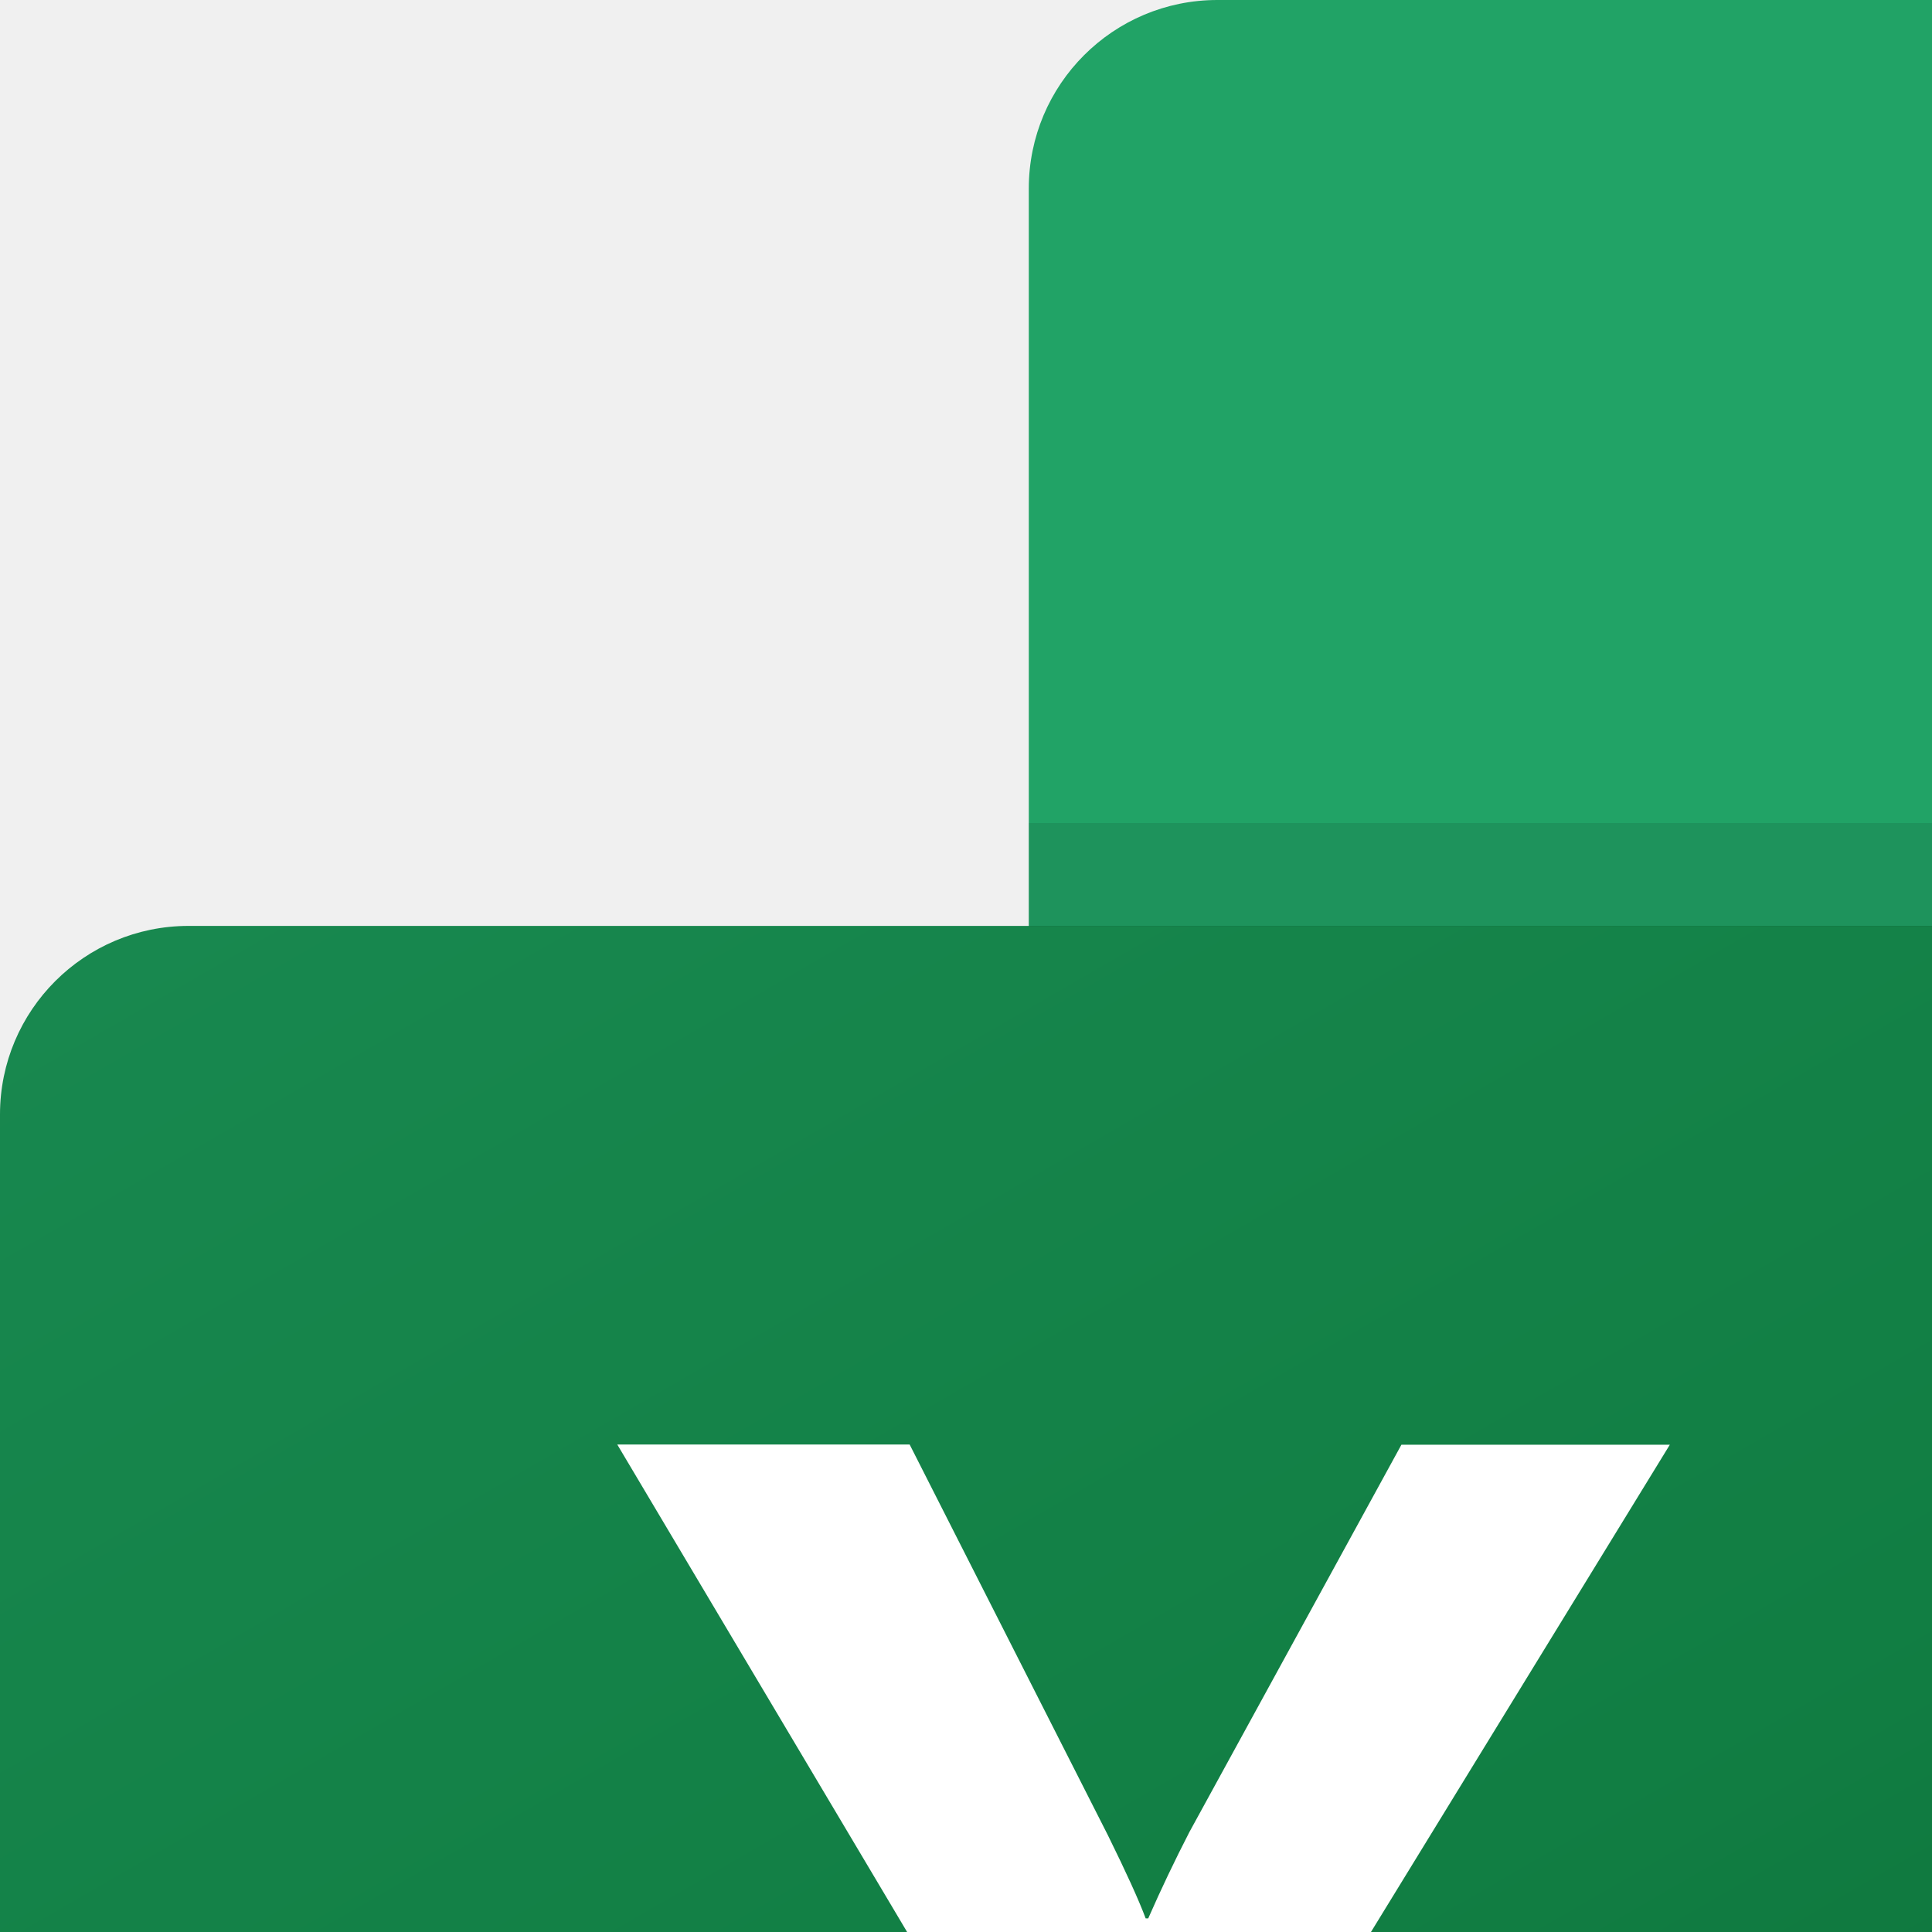
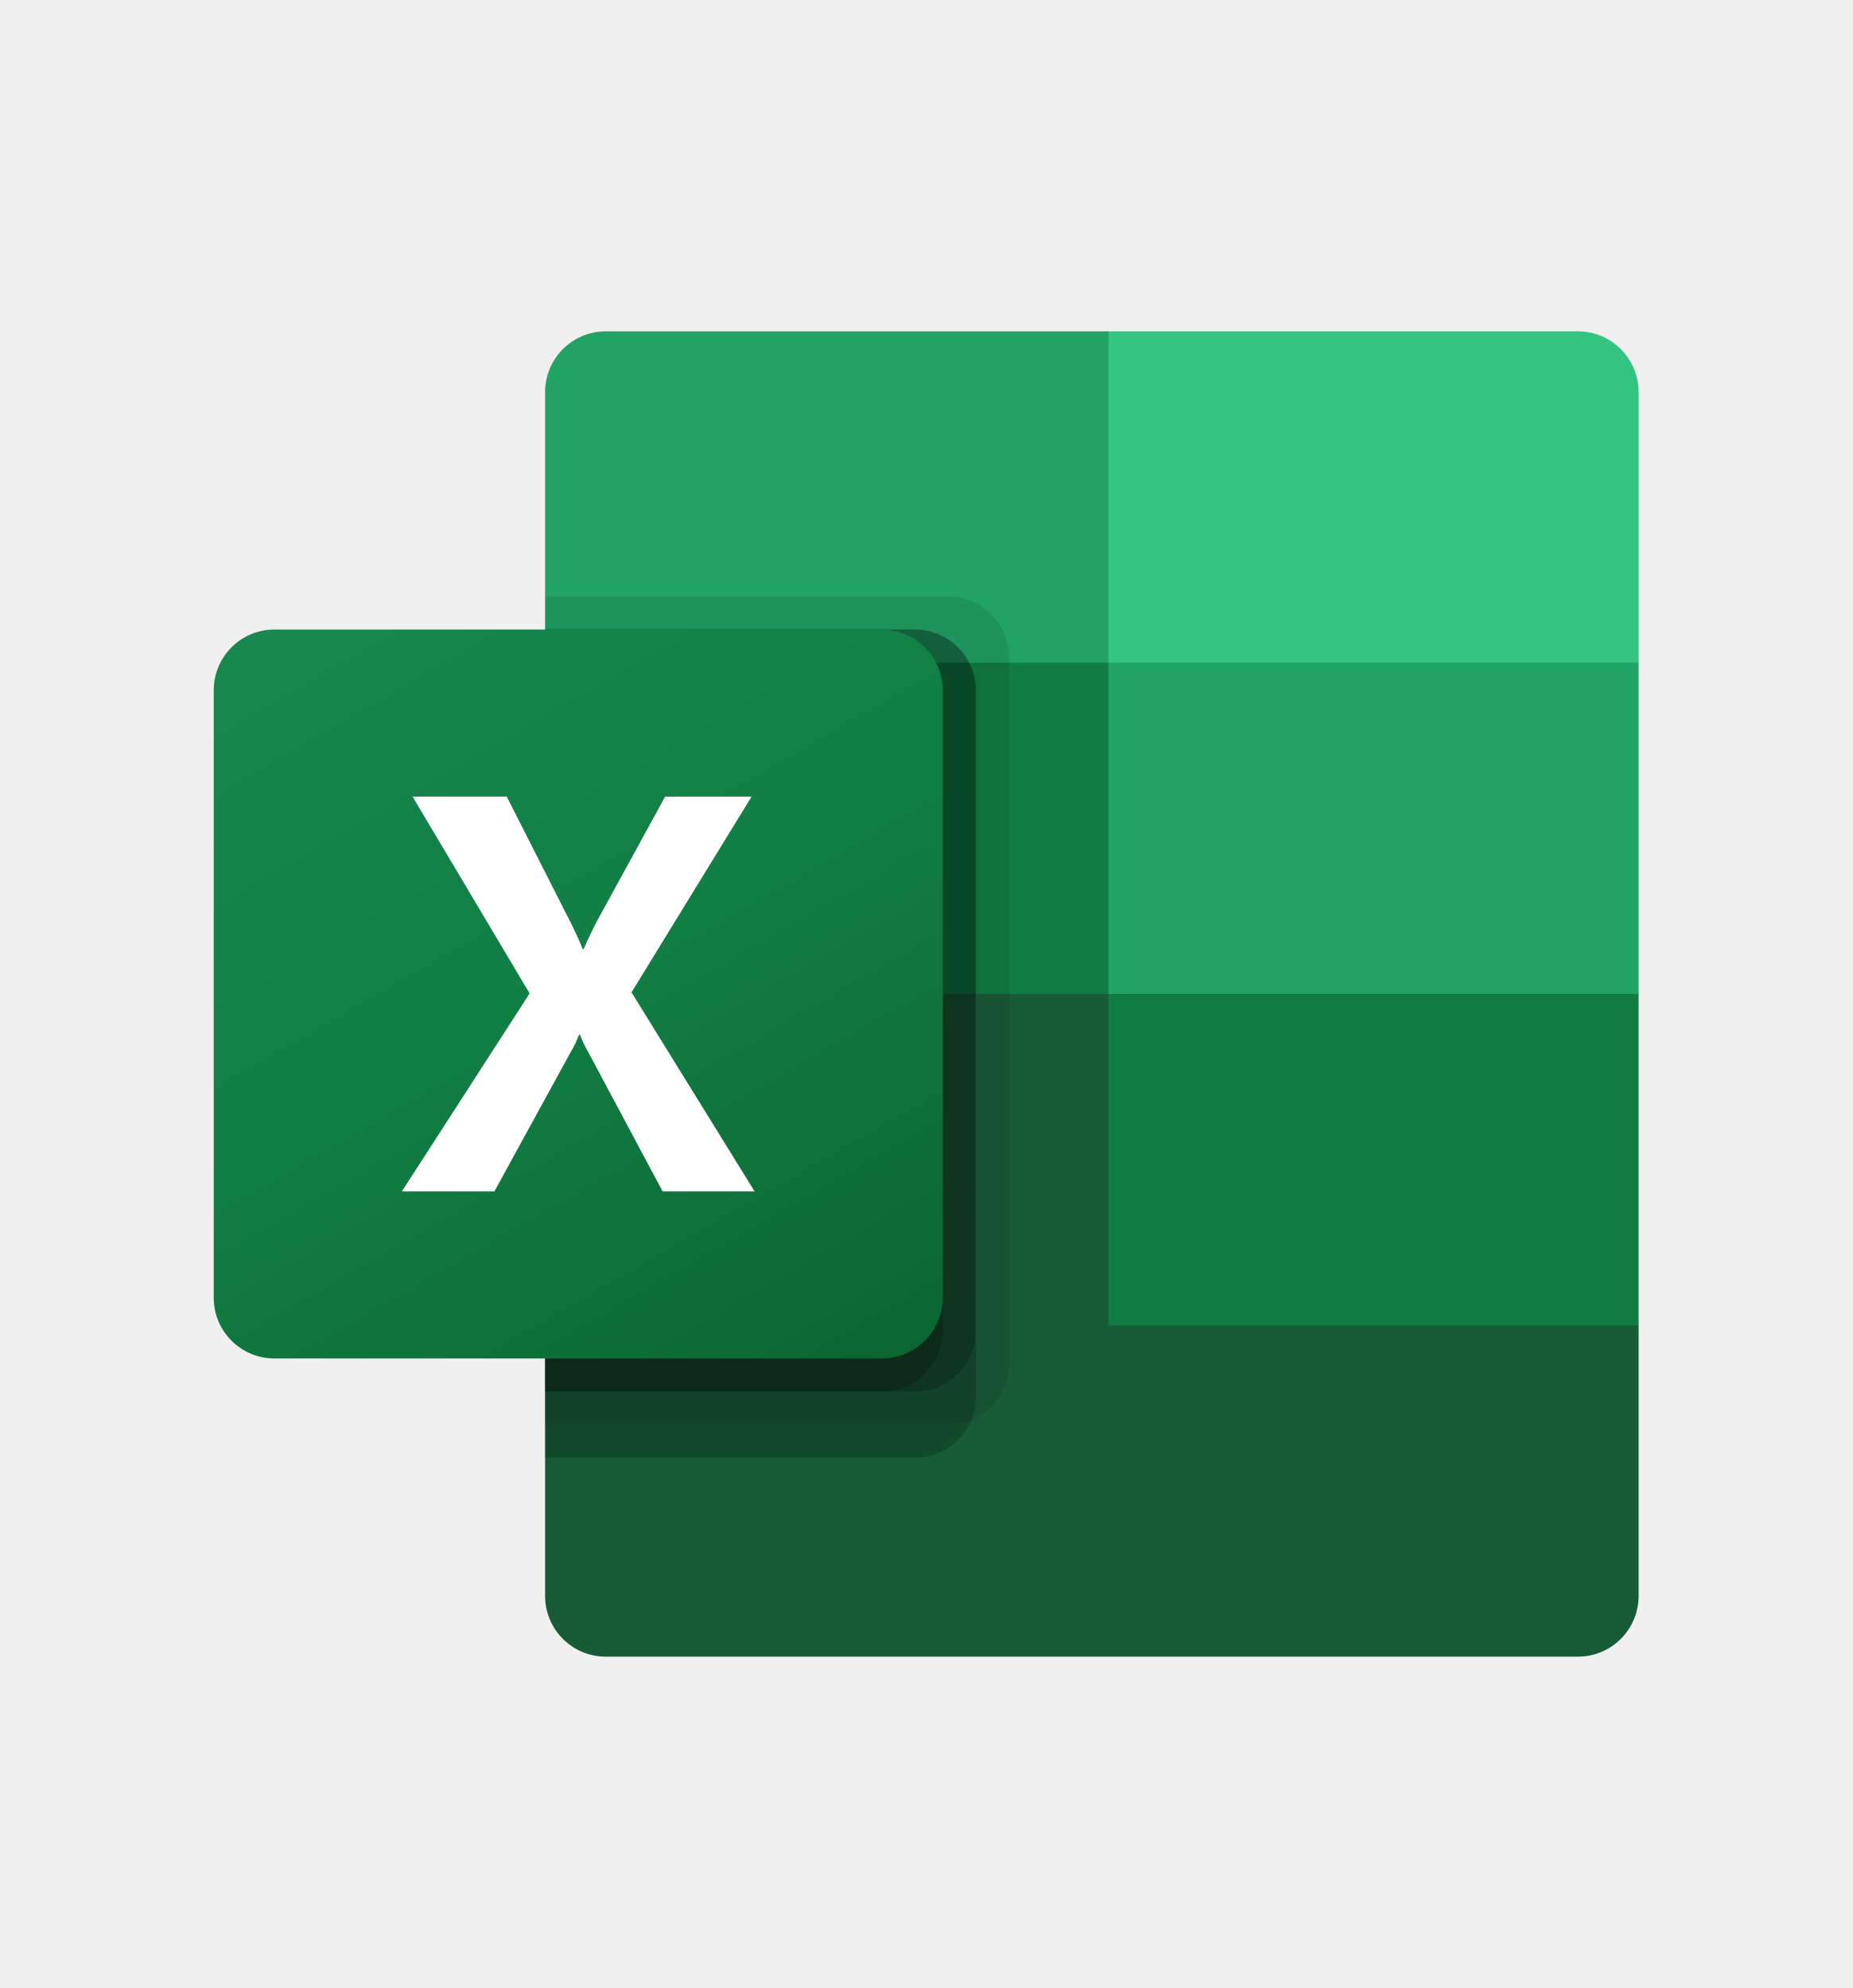
- <svg xmlns="http://www.w3.org/2000/svg" viewBox="0 0 1000 1000">
+ <svg xmlns="http://www.w3.org/2000/svg" viewBox="-343.462 -532.5 2976.675 3195">
  <path fill="#185C37" d="M1437.75 1011.75 532.5 852v1180.393c0 53.907 43.7 97.607 97.607 97.607h1562.036c53.907 0 97.607-43.7 97.607-97.607V1597.5z" />
  <path fill="#21A366" d="M1437.75 0H630.107C576.2 0 532.5 43.7 532.5 97.607V532.5l905.25 532.5L1917 1224.75 2289.75 1065V532.5z" />
  <path fill="#107C41" d="M532.5 532.5h905.25V1065H532.5z" />
  <path d="M1180.393 426H532.5v1331.25h647.893c53.834-.175 97.432-43.773 97.607-97.607V523.607c-.175-53.834-43.773-97.432-97.607-97.607z" opacity=".1" />
  <path d="M1127.143 479.25H532.5V1810.5h594.643c53.834-.175 97.432-43.773 97.607-97.607V576.857c-.175-53.834-43.773-97.432-97.607-97.607z" opacity=".2" />
  <path d="M1127.143 479.25H532.5V1704h594.643c53.834-.175 97.432-43.773 97.607-97.607V576.857c-.175-53.834-43.773-97.432-97.607-97.607z" opacity=".2" />
  <path d="M1073.893 479.25H532.5V1704h541.393c53.834-.175 97.432-43.773 97.607-97.607V576.857c-.175-53.834-43.773-97.432-97.607-97.607z" opacity=".2" />
  <linearGradient id="a" x1="203.513" x2="967.987" y1="1729.018" y2="404.982" gradientTransform="matrix(1 0 0 -1 0 2132)" gradientUnits="userSpaceOnUse">
    <stop offset="0" stop-color="#18884f" />
    <stop offset=".5" stop-color="#117e43" />
    <stop offset="1" stop-color="#0b6631" />
  </linearGradient>
  <path fill="url(#a)" d="M97.607 479.25h976.285c53.907 0 97.607 43.7 97.607 97.607v976.285c0 53.907-43.7 97.607-97.607 97.607H97.607C43.7 1650.75 0 1607.05 0 1553.143V576.857c0-53.907 43.7-97.607 97.607-97.607z" />
  <path fill="#FFF" d="m302.3 1382.264 205.332-318.169L319.5 747.683h151.336l102.666 202.35c9.479 19.223 15.975 33.494 19.49 42.919h1.331a798.667 798.667 0 0 1 21.3-44.677L725.371 747.79H864.3l-192.925 314.548L869.2 1382.263H721.378L602.79 1160.158a186.298 186.298 0 0 1-14.164-29.66h-1.757a140.458 140.458 0 0 1-13.739 28.755l-122.102 223.011z" />
  <path fill="#33C481" d="M2192.143 0H1437.75v532.5h852V97.607C2289.75 43.7 2246.05 0 2192.143 0z" />
  <path fill="#107C41" d="M1437.75 1065h852v532.5h-852z" />
</svg>
